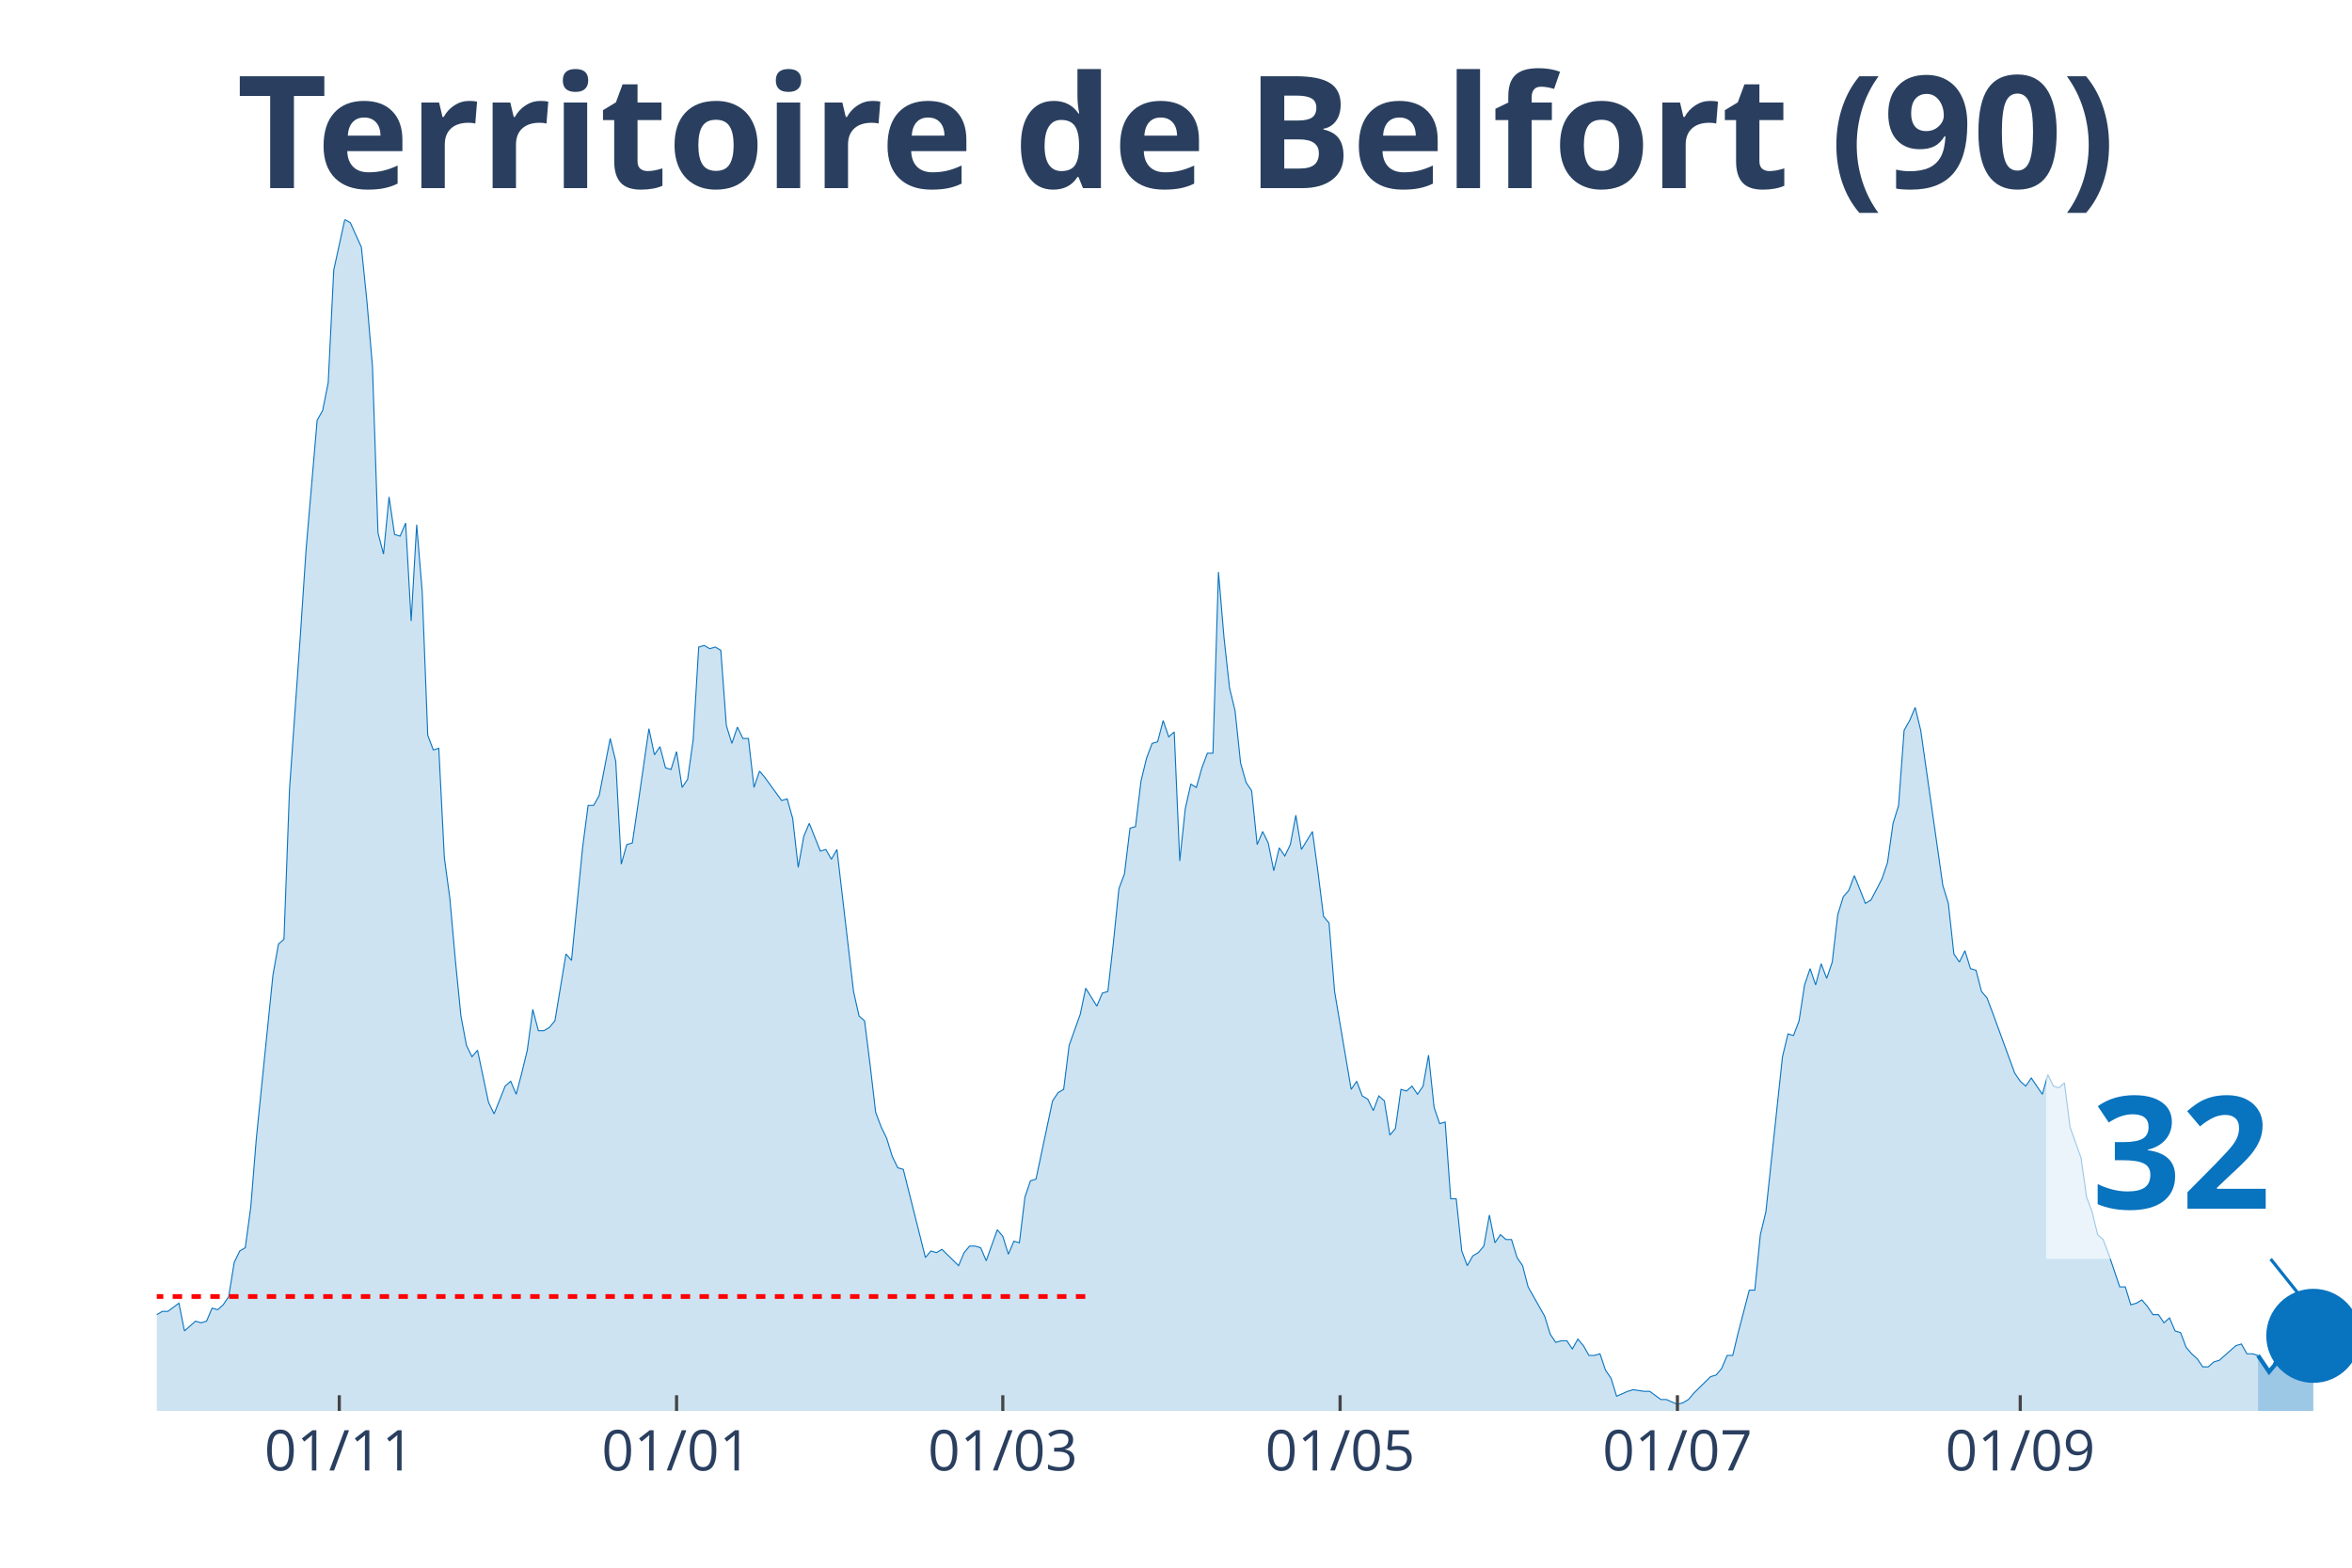
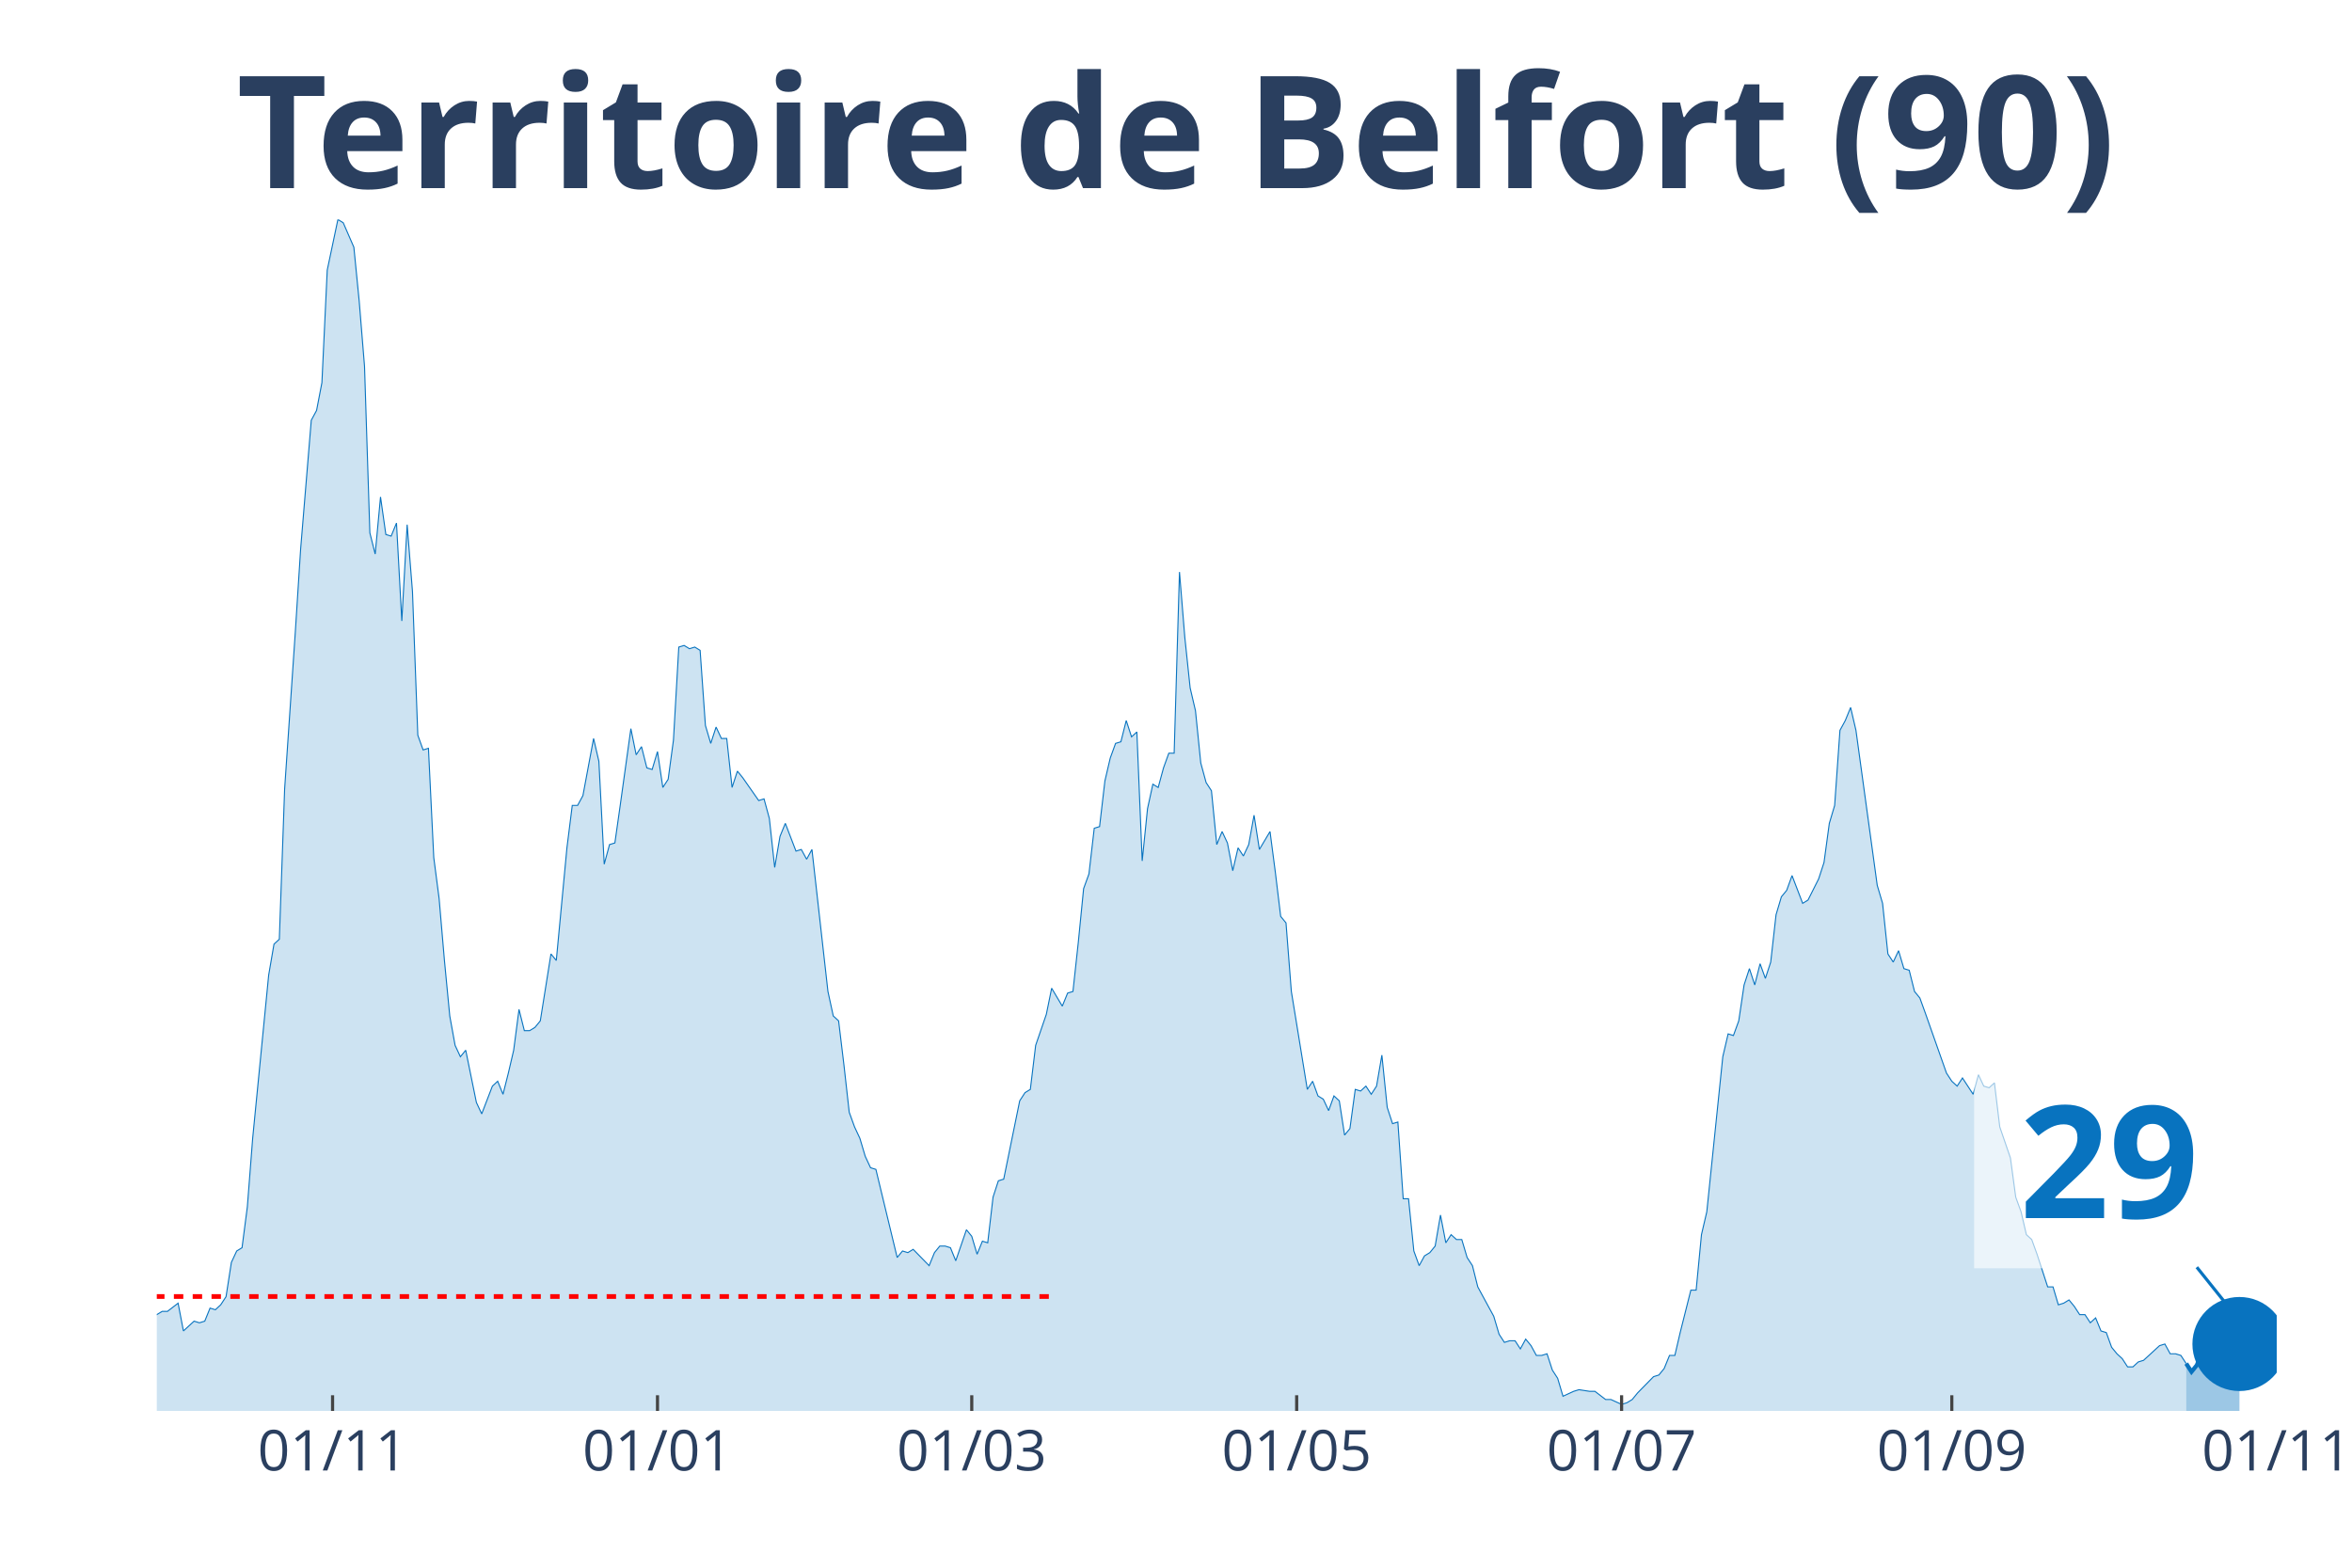
<svg xmlns="http://www.w3.org/2000/svg" class="main-svg" width="1125" height="750" style="" viewBox="0 0 750 500">
  <rect x="0" y="0" width="750" height="500" style="fill: rgb(0, 0, 0); fill-opacity: 0;" />
-   <defs id="defs-88efdb">
+   <defs id="defs-eb6953">
    <g class="clips">
-       <clipPath id="clip88efdbxyplot" class="plotclip">
-         <rect width="700" height="380" />
+       <clipPath id="clipeb6953xyplot" class="plotclip">
+         <rect width="676" height="380" />
      </clipPath>
-       <clipPath class="axesclip" id="clip88efdbx">
-         <rect x="50" y="0" width="700" height="500" />
+       <clipPath class="axesclip" id="clipeb6953x">
+         <rect x="50" y="0" width="676" height="500" />
      </clipPath>
-       <clipPath class="axesclip" id="clip88efdby">
+       <clipPath class="axesclip" id="clipeb6953y">
        <rect x="0" y="70" width="750" height="380" />
      </clipPath>
-       <clipPath class="axesclip" id="clip88efdbxy">
-         <rect x="50" y="70" width="700" height="380" />
+       <clipPath class="axesclip" id="clipeb6953xy">
+         <rect x="50" y="70" width="676" height="380" />
      </clipPath>
    </g>
    <g class="gradients" />
  </defs>
  <g class="bglayer">
-     <rect class="bg" x="50" y="70" width="700" height="380" style="fill: rgb(0, 0, 0); fill-opacity: 0; stroke-width: 0;" />
+     <rect class="bg" x="50" y="70" width="676" height="380" style="fill: rgb(0, 0, 0); fill-opacity: 0; stroke-width: 0;" />
  </g>
  <g class="layer-below">
    <g class="imagelayer" />
    <g class="shapelayer" />
  </g>
  <g class="cartesianlayer">
    <g class="subplot xy">
      <g class="layer-subplot">
        <g class="shapelayer" />
        <g class="imagelayer" />
      </g>
      <g class="gridlayer">
        <g class="x">
-           <path class="xgrid crisp" transform="translate(108.19,0)" d="M0,70v380" style="stroke: rgb(255, 255, 255); stroke-opacity: 1; stroke-width: 1px;" />
-           <path class="xgrid crisp" transform="translate(215.74,0)" d="M0,70v380" style="stroke: rgb(255, 255, 255); stroke-opacity: 1; stroke-width: 1px;" />
-           <path class="xgrid crisp" transform="translate(319.77,0)" d="M0,70v380" style="stroke: rgb(255, 255, 255); stroke-opacity: 1; stroke-width: 1px;" />
-           <path class="xgrid crisp" transform="translate(427.33,0)" d="M0,70v380" style="stroke: rgb(255, 255, 255); stroke-opacity: 1; stroke-width: 1px;" />
-           <path class="xgrid crisp" transform="translate(534.89,0)" d="M0,70v380" style="stroke: rgb(255, 255, 255); stroke-opacity: 1; stroke-width: 1px;" />
-           <path class="xgrid crisp" transform="translate(644.21,0)" d="M0,70v380" style="stroke: rgb(255, 255, 255); stroke-opacity: 1; stroke-width: 1px;" />
+           <path class="xgrid crisp" transform="translate(106.05,0)" d="M0,70v380" style="stroke: rgb(255, 255, 255); stroke-opacity: 1; stroke-width: 1px;" />
+           <path class="xgrid crisp" transform="translate(209.66,0)" d="M0,70v380" style="stroke: rgb(255, 255, 255); stroke-opacity: 1; stroke-width: 1px;" />
+           <path class="xgrid crisp" transform="translate(309.87,0)" d="M0,70v380" style="stroke: rgb(255, 255, 255); stroke-opacity: 1; stroke-width: 1px;" />
+           <path class="xgrid crisp" transform="translate(413.48,0)" d="M0,70v380" style="stroke: rgb(255, 255, 255); stroke-opacity: 1; stroke-width: 1px;" />
+           <path class="xgrid crisp" transform="translate(517.09,0)" d="M0,70v380" style="stroke: rgb(255, 255, 255); stroke-opacity: 1; stroke-width: 1px;" />
+           <path class="xgrid crisp" transform="translate(622.39,0)" d="M0,70v380" style="stroke: rgb(255, 255, 255); stroke-opacity: 1; stroke-width: 1px;" />
        </g>
        <g class="y" />
      </g>
      <g class="zerolinelayer" />
      <path class="xlines-below" />
      <path class="ylines-below" />
      <g class="overlines-below" />
      <g class="xaxislayer-below" />
      <g class="yaxislayer-below" />
      <g class="overaxes-below" />
-       <g class="plot" transform="translate(50, 70)" clip-path="url('#clip88efdbxyplot')">
+       <g class="plot" transform="translate(50, 70)" clip-path="url('#clipeb6953xyplot')">
        <g class="scatterlayer mlayer">
-           <g class="trace scatter trace1b04a1" style="stroke-miterlimit: 2;">
+           <g class="trace scatter trace459d73" style="stroke-miterlimit: 2;">
            <g class="fills">
              <g>
-                 <path class="js-fill" d="M670.03,380L-239.8,380L-239.8,373.23L-234.51,372.71L-232.75,372.19L-230.98,371.67L-229.22,375.32L-225.69,377.4L-223.93,375.32L-215.11,373.23L-213.35,373.75L-208.06,375.32L-206.3,375.84L-193.95,376.88L-192.19,376.36L-179.85,377.4L-178.09,377.4L-163.98,379.48L-162.22,380L-149.87,378.44L-148.11,378.96L-141.06,378.44L-139.29,378.96L-134.01,377.92L-132.24,377.92L-128.72,377.4L-126.95,377.4L-121.66,378.96L-119.9,378.96L-116.37,380L-114.61,379.48L-96.98,374.27L-95.21,374.27L-91.69,370.63L-89.92,371.67L-86.4,370.11L-84.63,370.63L-77.58,366.47L-75.82,365.95L-68.77,363.34L-67,365.42L-65.24,362.82L-63.48,362.82L-59.95,362.3L-58.19,363.34L-54.66,360.74L-52.9,360.74L-51.13,360.74L-49.37,362.3L-40.55,356.05L-38.79,349.29L-37.03,339.4L-35.26,341.48L-33.5,343.04L-31.74,339.4L-29.97,335.75L-28.21,337.32L-26.45,340.44L-24.69,346.16L-21.16,345.12L-19.4,350.85L-17.63,353.97L-15.87,353.97L-14.11,355.01L-12.34,358.14L-10.58,357.62L-8.82,358.14L-5.29,359.18L-3.53,349.81L-1.76,350.85L0,349.29L1.76,348.25L3.53,348.25L7.05,345.64L8.82,354.49L12.34,351.37L14.11,351.89L15.87,351.37L17.63,347.21L19.4,347.73L21.16,346.16L22.92,343.56L24.69,332.63L26.45,328.99L28.21,327.95L29.97,314.93L31.74,293.07L37.03,241.01L38.79,231.12L40.55,229.56L42.32,181.67L45.84,131.7L47.61,105.15L51.13,64.03L52.9,60.9L54.66,52.05L56.42,16.14L59.95,0L61.71,1.04L65.24,8.85L67,26.03L68.77,46.85L70.53,99.95L72.29,106.71L74.06,88.49L75.82,100.47L77.58,100.99L79.35,96.82L81.11,128.05L82.87,97.34L84.63,118.68L86.4,164.49L88.16,169.18L89.92,168.66L91.69,203.53L93.45,216.55L95.21,236.33L96.98,254.03L98.74,263.4L100.5,267.04L102.27,264.96L105.79,281.62L107.56,285.26L111.08,276.41L112.85,274.85L114.61,279.01L116.37,272.25L118.14,264.96L119.9,251.95L121.66,258.71L123.43,258.71L125.19,257.67L126.95,255.59L130.48,234.25L132.24,236.33L135.77,200.41L137.53,186.88L139.29,186.88L141.06,183.75L144.58,165.53L146.35,172.82L148.11,205.62L149.87,199.37L151.64,198.85L153.4,186.88L156.93,162.41L158.69,170.74L160.45,168.14L162.22,174.9L163.98,175.42L165.74,169.7L167.51,181.15L169.27,178.55L171.03,166.05L172.8,136.38L174.56,135.86L176.32,136.9L178.09,136.38L179.85,137.42L181.61,161.37L183.38,167.1L185.14,161.89L186.9,165.53L188.66,165.53L190.43,181.15L192.19,175.95L193.95,178.03L199.24,185.32L201.01,184.79L202.77,191.04L204.53,206.66L206.3,196.77L208.06,192.6L211.59,201.45L213.35,200.93L215.11,204.05L216.88,200.93L222.17,246.22L223.93,254.03L225.69,255.59L227.46,269.64L229.22,284.74L230.98,289.42L232.75,293.07L234.51,298.79L236.27,302.44L238.04,302.96L245.09,331.07L246.85,328.99L248.61,329.51L250.38,328.47L255.67,333.67L257.43,329.51L259.19,327.42L260.96,327.42L262.72,327.95L264.48,332.11L268.01,322.22L269.77,324.3L271.54,330.03L273.3,325.86L275.06,326.38L276.83,311.81L278.59,306.6L280.35,306.08L285.64,281.1L287.41,278.49L289.17,277.45L290.93,263.4L294.46,253.51L296.22,245.18L299.75,250.9L301.51,246.74L303.27,246.22L305.04,230.6L306.8,213.42L308.56,208.74L310.33,194.16L312.09,193.64L313.85,179.07L315.62,171.78L317.38,167.1L319.14,166.58L320.91,159.81L322.67,165.01L324.43,163.45L326.2,204.58L327.96,187.92L329.72,180.11L331.49,181.15L333.25,174.9L335.01,170.22L336.78,170.22L338.54,112.44L340.3,133.26L342.07,149.4L343.83,156.68L345.59,173.34L347.36,179.59L349.12,182.19L350.88,199.37L352.64,195.21L354.41,198.85L356.17,207.7L357.93,200.41L359.7,203.01L361.46,199.37L363.22,190L364.99,200.93L368.51,195.21L370.28,208.22L372.04,222.27L373.8,224.36L375.57,246.22L377.33,256.63L380.86,277.45L382.62,274.85L384.38,279.53L386.15,280.58L387.91,284.22L389.67,279.53L391.44,281.1L393.2,292.03L394.96,289.95L396.73,277.45L398.49,277.97L400.25,276.41L402.02,279.01L403.78,276.41L405.54,266.52L407.3,283.18L409.07,288.38L410.83,287.86L412.59,312.33L414.36,312.33L416.12,328.99L417.88,333.67L419.65,330.55L421.41,329.51L423.17,327.42L424.94,317.53L426.7,326.38L428.46,323.78L430.23,325.34L431.99,325.34L433.75,331.07L435.52,333.67L437.28,340.44L439.04,343.56L442.57,349.81L444.33,355.53L446.1,358.14L447.86,357.62L449.62,357.62L451.39,360.22L453.15,357.1L454.91,359.18L456.68,362.3L458.44,362.3L460.2,361.78L461.96,366.99L463.73,369.59L465.49,375.32L469.02,373.75L470.78,373.23L474.31,373.75L476.07,373.75L479.6,376.36L481.36,376.36L484.89,377.92L486.65,377.4L488.41,376.36L490.18,374.27L495.47,369.07L497.23,368.55L498.99,366.47L500.76,362.3L502.52,362.3L504.28,355.01L507.81,341.48L509.57,341.48L511.34,323.78L513.1,316.49L518.39,267.04L520.15,259.75L521.91,260.27L523.68,255.59L525.44,244.14L527.2,238.93L528.97,244.14L530.73,237.37L532.49,242.05L534.26,236.85L536.02,221.75L537.78,216.03L539.55,213.95L541.31,209.26L544.84,218.11L546.6,217.07L550.13,210.3L551.89,205.1L553.65,192.6L555.42,186.88L557.18,162.93L558.94,159.81L560.71,155.64L562.47,162.93L569.52,212.38L571.28,218.11L573.05,234.25L574.81,236.85L576.57,233.21L578.34,238.93L580.1,239.45L581.86,246.22L583.63,248.3L585.39,252.99L592.44,272.25L594.21,274.85L595.97,276.41L597.73,273.81L601.26,279.01L603.02,272.77L604.79,276.41L606.55,276.93L608.31,275.37L610.08,289.42L613.6,299.32L615.37,311.81L617.13,316.49L618.89,323.78L620.65,325.34L622.42,330.03L625.94,340.44L627.71,340.44L629.47,346.16L631.23,345.64L633,344.6L634.76,346.68L636.52,349.29L638.29,349.29L640.05,351.89L641.81,350.33L643.58,354.49L645.34,355.01L647.1,359.7L648.87,361.78L650.63,363.34L652.39,365.95L654.16,365.95L655.92,364.38L657.68,363.86L659.45,362.3L662.97,359.18L664.74,358.66L666.5,361.78L668.26,361.78L670.03,362.3" style="fill: rgb(8, 115, 191); fill-opacity: 0.2; stroke-width: 0;" />
+                 <path class="js-fill" d="M647.13,380L-230.99,380L-230.99,373.23L-225.9,372.71L-224.2,372.19L-222.5,371.67L-220.8,375.32L-217.41,377.4L-215.71,375.32L-207.22,373.23L-205.52,373.75L-200.42,375.32L-198.72,375.84L-186.83,376.88L-185.14,376.36L-173.25,377.4L-171.55,377.4L-157.96,379.48L-156.26,380L-144.37,378.44L-142.67,378.96L-135.88,378.44L-134.18,378.96L-129.09,377.92L-127.39,377.92L-123.99,377.4L-122.29,377.4L-117.2,378.96L-115.5,378.96L-112.1,380L-110.4,379.48L-93.42,374.27L-91.72,374.27L-88.32,370.63L-86.62,371.67L-83.23,370.11L-81.53,370.63L-74.73,366.47L-73.04,365.95L-66.24,363.34L-64.54,365.42L-61.15,362.82L-59.45,361.78L-56.05,363.34L-54.35,361.26L-49.26,360.74L-47.56,362.3L-39.07,356.05L-37.37,349.29L-35.67,339.4L-33.97,341.48L-32.27,343.04L-30.57,339.4L-28.87,335.75L-27.18,337.32L-25.48,340.44L-23.78,346.16L-20.38,345.12L-18.68,350.85L-16.98,353.97L-15.29,353.97L-13.59,355.01L-11.89,358.14L-10.19,357.62L-8.49,358.14L-5.1,359.18L-3.4,349.81L-1.7,350.85L0,349.29L1.7,348.25L3.4,348.25L6.79,345.64L8.49,354.49L11.89,351.37L13.59,351.89L15.29,351.37L16.98,347.21L18.68,347.73L20.38,346.16L22.08,343.56L23.78,332.63L25.48,328.99L27.18,327.95L28.87,314.93L30.57,293.07L35.67,241.01L37.37,231.12L39.07,229.56L40.76,181.67L44.16,131.7L45.86,105.15L49.26,64.03L50.95,60.9L52.65,52.05L54.35,16.14L57.75,0L59.45,1.04L62.84,8.85L64.54,26.03L66.24,46.85L67.94,99.95L69.64,106.71L71.34,88.49L73.04,100.47L74.73,100.99L76.43,96.82L78.13,128.05L79.83,97.34L81.53,118.68L83.23,164.49L84.92,169.18L86.62,168.66L88.32,203.53L90.02,216.55L91.72,236.33L93.42,254.03L95.12,263.4L96.81,267.04L98.51,264.96L101.91,281.62L103.61,285.26L107.01,276.41L108.7,274.85L110.4,279.01L112.1,272.25L113.8,264.96L115.5,251.95L117.2,258.71L118.89,258.71L120.59,257.67L122.29,255.59L125.69,234.25L127.39,236.33L130.78,200.41L132.48,186.88L134.18,186.88L135.88,183.75L139.28,165.53L140.97,172.82L142.67,205.62L144.37,199.37L146.07,198.85L147.77,186.88L151.17,162.41L152.86,170.74L154.56,168.14L156.26,174.9L157.96,175.42L159.66,169.7L161.36,181.15L163.06,178.55L164.75,166.05L166.45,136.38L168.15,135.86L169.85,136.9L171.55,136.38L173.25,137.42L174.94,161.37L176.64,167.1L178.34,161.89L180.04,165.53L181.74,165.53L183.44,181.15L185.14,175.95L186.83,178.03L191.93,185.32L193.63,184.79L195.33,191.04L197.03,206.66L198.72,196.77L200.42,192.6L203.82,201.45L205.52,200.93L207.22,204.05L208.91,200.93L214.01,246.22L215.71,254.03L217.41,255.59L219.11,269.64L220.8,284.74L222.5,289.42L224.2,293.07L225.9,298.79L227.6,302.44L229.3,302.96L236.09,331.07L237.79,328.99L239.49,329.51L241.19,328.47L246.28,333.67L247.98,329.51L249.68,327.42L251.38,327.42L253.08,327.95L254.77,332.11L258.17,322.22L259.87,324.3L261.57,330.03L263.27,325.86L264.96,326.38L266.66,311.81L268.36,306.6L270.06,306.08L275.16,281.1L276.85,278.49L278.55,277.45L280.25,263.4L283.65,253.51L285.35,245.18L288.74,250.9L290.44,246.74L292.14,246.22L293.84,230.6L295.54,213.42L297.24,208.74L298.93,194.16L300.63,193.64L302.33,179.07L304.03,171.78L305.73,167.1L307.43,166.58L309.13,159.81L310.82,165.01L312.52,163.45L314.22,204.58L315.92,187.92L317.62,180.11L319.32,181.15L321.02,174.9L322.71,170.22L324.41,170.22L326.11,112.44L327.81,133.26L329.51,149.4L331.21,156.68L332.9,173.34L334.6,179.59L336.3,182.19L338,199.37L339.7,195.21L341.4,198.85L343.1,207.7L344.79,200.41L346.49,203.01L348.19,199.37L349.89,190L351.59,200.93L354.98,195.21L356.68,208.22L358.38,222.27L360.08,224.36L361.78,246.22L363.48,256.63L366.87,277.45L368.57,274.85L370.27,279.53L371.97,280.58L373.67,284.22L375.37,279.53L377.07,281.1L378.76,292.03L380.46,289.95L382.16,277.45L383.86,277.97L385.56,276.41L387.26,279.01L388.95,276.41L390.65,266.52L392.35,283.18L394.05,288.38L395.75,287.86L397.45,312.33L399.15,312.33L400.84,328.99L402.54,333.67L404.24,330.55L405.94,329.51L407.64,327.42L409.34,317.53L411.04,326.38L412.73,323.78L414.43,325.34L416.13,325.34L417.83,331.07L419.53,333.67L421.23,340.44L422.92,343.56L426.32,349.81L428.02,355.53L429.72,358.14L431.42,357.62L433.12,357.62L434.81,360.22L436.51,357.1L438.21,359.18L439.91,362.3L441.61,362.3L443.31,361.78L445.01,366.99L446.7,369.59L448.4,375.32L451.8,373.75L453.5,373.23L456.89,373.75L458.59,373.75L461.99,376.36L463.69,376.36L467.09,377.92L468.78,377.4L470.48,376.36L472.18,374.27L477.28,369.07L478.97,368.55L480.67,366.47L482.37,362.3L484.07,362.3L485.77,355.01L489.17,341.48L490.86,341.48L492.56,323.78L494.26,316.49L499.36,267.04L501.06,259.75L502.75,260.27L504.45,255.59L506.15,244.14L507.85,238.93L509.55,244.14L511.25,237.37L512.94,242.05L514.64,236.85L516.34,221.75L518.04,216.03L519.74,213.95L521.44,209.26L524.83,218.11L526.53,217.07L529.93,210.3L531.63,205.1L533.33,192.6L535.03,186.88L536.72,162.93L538.42,159.81L540.12,155.64L541.82,162.93L548.61,212.38L550.31,218.11L552.01,234.25L553.71,236.85L555.41,233.21L557.11,238.93L558.8,239.45L560.5,246.22L562.2,248.3L563.9,252.99L570.69,272.25L572.39,274.85L574.09,276.41L575.79,273.81L579.19,279.01L580.88,272.77L582.58,276.41L584.28,276.93L585.98,275.37L587.68,289.42L591.08,299.32L592.77,311.81L594.47,316.49L596.17,323.78L597.87,325.34L599.57,330.03L602.96,340.44L604.66,340.44L606.36,346.16L608.06,345.64L609.76,344.6L611.46,346.68L613.16,349.29L614.85,349.29L616.55,351.89L618.25,350.33L619.95,354.49L621.65,355.01L623.35,359.7L625.05,361.78L626.74,363.34L628.44,365.95L630.14,365.95L631.84,364.38L633.54,363.86L635.24,362.3L638.63,359.18L640.33,358.66L642.03,361.78L643.73,361.78L645.43,362.3L647.13,364.9" style="fill: rgb(8, 115, 191); fill-opacity: 0.2; stroke-width: 0;" />
              </g>
            </g>
            <g class="errorbars" />
            <g class="lines">
-               <path class="js-line" d="M-239.8,373.23L-234.51,372.71L-232.75,372.19L-230.98,371.67L-229.22,375.32L-225.69,377.4L-223.93,375.32L-215.11,373.23L-213.35,373.75L-208.06,375.32L-206.3,375.84L-193.95,376.88L-192.19,376.36L-179.85,377.4L-178.09,377.4L-163.98,379.48L-162.22,380L-149.87,378.44L-148.11,378.96L-141.06,378.44L-139.29,378.96L-134.01,377.92L-132.24,377.92L-128.72,377.4L-126.95,377.4L-121.66,378.96L-119.9,378.96L-116.37,380L-114.61,379.48L-96.98,374.27L-95.21,374.27L-91.69,370.63L-89.92,371.67L-86.4,370.11L-84.63,370.63L-77.58,366.47L-75.82,365.95L-68.77,363.34L-67,365.42L-65.24,362.82L-63.48,362.82L-59.95,362.3L-58.19,363.34L-54.66,360.74L-52.9,360.74L-51.13,360.74L-49.37,362.3L-40.55,356.05L-38.79,349.29L-37.03,339.4L-35.26,341.48L-33.5,343.04L-31.74,339.4L-29.97,335.75L-28.21,337.32L-26.45,340.44L-24.69,346.16L-21.16,345.12L-19.4,350.85L-17.63,353.97L-15.87,353.97L-14.11,355.01L-12.34,358.14L-10.58,357.62L-8.82,358.14L-5.29,359.18L-3.53,349.81L-1.76,350.85L0,349.29L1.76,348.25L3.53,348.25L7.05,345.64L8.82,354.49L12.34,351.37L14.11,351.89L15.87,351.37L17.63,347.21L19.4,347.73L21.16,346.16L22.92,343.56L24.69,332.63L26.45,328.99L28.21,327.95L29.97,314.93L31.74,293.07L37.03,241.01L38.79,231.12L40.55,229.56L42.32,181.67L45.84,131.7L47.61,105.15L51.13,64.03L52.9,60.9L54.66,52.05L56.42,16.14L59.95,0L61.71,1.04L65.24,8.85L67,26.03L68.77,46.85L70.53,99.95L72.29,106.71L74.06,88.49L75.82,100.47L77.58,100.99L79.35,96.82L81.11,128.05L82.87,97.34L84.63,118.68L86.4,164.49L88.16,169.18L89.92,168.66L91.69,203.53L93.45,216.55L95.21,236.33L96.98,254.03L98.74,263.4L100.5,267.04L102.27,264.96L105.79,281.62L107.56,285.26L111.08,276.41L112.85,274.85L114.61,279.01L116.37,272.25L118.14,264.96L119.9,251.95L121.66,258.71L123.43,258.71L125.19,257.67L126.95,255.59L130.48,234.25L132.24,236.33L135.77,200.41L137.53,186.88L139.29,186.88L141.06,183.75L144.58,165.53L146.35,172.82L148.11,205.62L149.87,199.37L151.64,198.85L153.4,186.88L156.93,162.41L158.69,170.74L160.45,168.14L162.22,174.9L163.98,175.42L165.74,169.7L167.51,181.15L169.27,178.55L171.03,166.05L172.8,136.38L174.56,135.86L176.32,136.9L178.09,136.38L179.85,137.42L181.61,161.37L183.38,167.1L185.14,161.89L186.9,165.53L188.66,165.53L190.43,181.15L192.19,175.95L193.95,178.03L199.24,185.32L201.01,184.79L202.77,191.04L204.53,206.66L206.3,196.77L208.06,192.6L211.59,201.45L213.35,200.93L215.11,204.05L216.88,200.93L222.17,246.22L223.93,254.03L225.69,255.59L227.46,269.64L229.22,284.74L230.98,289.42L232.75,293.07L234.51,298.79L236.27,302.44L238.04,302.96L245.09,331.07L246.85,328.99L248.61,329.51L250.38,328.47L255.67,333.67L257.43,329.51L259.19,327.42L260.96,327.42L262.72,327.95L264.48,332.11L268.01,322.22L269.77,324.3L271.54,330.03L273.3,325.86L275.06,326.38L276.83,311.81L278.59,306.6L280.35,306.08L285.64,281.1L287.41,278.49L289.17,277.45L290.93,263.4L294.46,253.51L296.22,245.18L299.75,250.9L301.51,246.74L303.27,246.22L305.04,230.6L306.8,213.42L308.56,208.74L310.33,194.16L312.09,193.64L313.85,179.07L315.62,171.78L317.38,167.1L319.14,166.58L320.91,159.81L322.67,165.01L324.43,163.45L326.2,204.58L327.96,187.92L329.72,180.11L331.49,181.15L333.25,174.9L335.01,170.22L336.78,170.22L338.54,112.44L340.3,133.26L342.07,149.4L343.83,156.68L345.59,173.34L347.36,179.59L349.12,182.19L350.88,199.37L352.64,195.21L354.41,198.85L356.17,207.7L357.93,200.41L359.7,203.01L361.46,199.37L363.22,190L364.99,200.93L368.51,195.21L370.28,208.22L372.04,222.27L373.8,224.36L375.57,246.22L377.33,256.63L380.86,277.45L382.62,274.85L384.38,279.53L386.15,280.58L387.91,284.22L389.67,279.53L391.44,281.1L393.2,292.03L394.96,289.95L396.73,277.45L398.49,277.97L400.25,276.41L402.02,279.01L403.78,276.41L405.54,266.52L407.3,283.18L409.07,288.38L410.83,287.86L412.59,312.33L414.36,312.33L416.12,328.99L417.88,333.67L419.65,330.55L421.41,329.51L423.17,327.42L424.94,317.53L426.7,326.38L428.46,323.78L430.23,325.34L431.99,325.34L433.75,331.07L435.52,333.67L437.28,340.44L439.04,343.56L442.57,349.81L444.33,355.53L446.1,358.14L447.86,357.62L449.62,357.62L451.39,360.22L453.15,357.1L454.91,359.18L456.68,362.3L458.44,362.3L460.2,361.78L461.96,366.99L463.73,369.59L465.49,375.32L469.02,373.75L470.78,373.23L474.31,373.75L476.07,373.75L479.6,376.36L481.36,376.36L484.89,377.92L486.65,377.4L488.41,376.36L490.18,374.27L495.47,369.07L497.23,368.55L498.99,366.47L500.76,362.3L502.52,362.3L504.28,355.01L507.81,341.48L509.57,341.48L511.34,323.78L513.1,316.49L518.39,267.04L520.15,259.75L521.91,260.27L523.68,255.59L525.44,244.14L527.2,238.93L528.97,244.14L530.73,237.37L532.49,242.05L534.26,236.85L536.02,221.75L537.78,216.03L539.55,213.95L541.31,209.26L544.84,218.11L546.6,217.07L550.13,210.3L551.89,205.1L553.65,192.6L555.42,186.88L557.18,162.93L558.94,159.81L560.71,155.64L562.47,162.93L569.52,212.38L571.28,218.11L573.05,234.25L574.81,236.85L576.57,233.21L578.34,238.93L580.1,239.45L581.86,246.22L583.63,248.3L585.39,252.99L592.44,272.25L594.21,274.85L595.97,276.41L597.73,273.81L601.26,279.01L603.02,272.77L604.79,276.41L606.55,276.93L608.31,275.37L610.08,289.42L613.6,299.32L615.37,311.81L617.13,316.49L618.89,323.78L620.65,325.34L622.42,330.03L625.94,340.44L627.71,340.44L629.47,346.16L631.23,345.64L633,344.6L634.76,346.68L636.52,349.29L638.29,349.29L640.05,351.89L641.81,350.33L643.58,354.49L645.34,355.01L647.1,359.7L648.87,361.78L650.63,363.34L652.39,365.95L654.16,365.95L655.92,364.38L657.68,363.86L659.45,362.3L662.97,359.18L664.74,358.66L666.5,361.78L668.26,361.78L670.03,362.3" style="vector-effect: non-scaling-stroke; fill: none; stroke: rgb(8, 115, 191); stroke-opacity: 1; stroke-width: 0.5px; opacity: 1;" />
+               <path class="js-line" d="M-230.99,373.23L-225.9,372.71L-224.2,372.19L-222.5,371.67L-220.8,375.32L-217.41,377.4L-215.71,375.32L-207.22,373.23L-205.52,373.75L-200.42,375.32L-198.72,375.84L-186.83,376.88L-185.14,376.36L-173.25,377.4L-171.55,377.4L-157.96,379.48L-156.26,380L-144.37,378.44L-142.67,378.96L-135.88,378.44L-134.18,378.96L-129.09,377.92L-127.39,377.92L-123.99,377.4L-122.29,377.4L-117.2,378.96L-115.5,378.96L-112.1,380L-110.4,379.48L-93.42,374.27L-91.72,374.27L-88.32,370.63L-86.62,371.67L-83.23,370.11L-81.53,370.63L-74.73,366.47L-73.04,365.95L-66.24,363.34L-64.54,365.42L-61.15,362.82L-59.45,361.78L-56.05,363.34L-54.35,361.26L-49.26,360.74L-47.56,362.3L-39.07,356.05L-37.37,349.29L-35.67,339.4L-33.97,341.48L-32.27,343.04L-30.57,339.4L-28.87,335.75L-27.18,337.32L-25.48,340.44L-23.78,346.16L-20.38,345.12L-18.68,350.85L-16.98,353.97L-15.29,353.97L-13.59,355.01L-11.89,358.14L-10.19,357.62L-8.49,358.14L-5.1,359.18L-3.4,349.81L-1.7,350.85L0,349.29L1.7,348.25L3.4,348.25L6.79,345.64L8.49,354.49L11.89,351.37L13.59,351.89L15.29,351.37L16.98,347.21L18.68,347.73L20.38,346.16L22.08,343.56L23.78,332.63L25.48,328.99L27.18,327.95L28.87,314.93L30.57,293.07L35.67,241.01L37.37,231.12L39.07,229.56L40.76,181.67L44.16,131.7L45.86,105.15L49.26,64.03L50.95,60.9L52.65,52.05L54.35,16.14L57.75,0L59.45,1.04L62.84,8.85L64.54,26.03L66.24,46.85L67.94,99.95L69.64,106.71L71.34,88.49L73.04,100.47L74.73,100.99L76.43,96.82L78.13,128.05L79.83,97.34L81.53,118.68L83.23,164.49L84.92,169.18L86.62,168.66L88.32,203.53L90.02,216.55L91.72,236.33L93.42,254.03L95.12,263.4L96.81,267.04L98.51,264.96L101.91,281.62L103.61,285.26L107.01,276.41L108.7,274.85L110.4,279.01L112.1,272.25L113.8,264.96L115.5,251.95L117.2,258.71L118.89,258.71L120.59,257.67L122.29,255.59L125.69,234.25L127.39,236.33L130.78,200.41L132.48,186.88L134.18,186.88L135.88,183.75L139.28,165.53L140.97,172.82L142.67,205.62L144.37,199.37L146.07,198.85L147.77,186.88L151.17,162.41L152.86,170.74L154.56,168.14L156.26,174.9L157.96,175.42L159.66,169.7L161.36,181.15L163.06,178.55L164.75,166.05L166.45,136.38L168.15,135.86L169.85,136.9L171.55,136.38L173.25,137.42L174.94,161.37L176.64,167.1L178.34,161.89L180.04,165.53L181.74,165.53L183.44,181.15L185.14,175.95L186.83,178.03L191.93,185.32L193.63,184.79L195.33,191.04L197.03,206.66L198.72,196.77L200.42,192.6L203.82,201.45L205.52,200.93L207.22,204.05L208.91,200.93L214.01,246.22L215.71,254.03L217.41,255.59L219.11,269.64L220.8,284.74L222.5,289.42L224.2,293.07L225.9,298.79L227.6,302.44L229.3,302.96L236.09,331.07L237.79,328.99L239.49,329.51L241.19,328.47L246.28,333.67L247.98,329.51L249.68,327.42L251.38,327.42L253.08,327.95L254.77,332.11L258.17,322.22L259.87,324.3L261.57,330.03L263.27,325.86L264.96,326.38L266.66,311.81L268.36,306.6L270.06,306.08L275.16,281.1L276.85,278.49L278.55,277.45L280.25,263.4L283.65,253.51L285.35,245.18L288.74,250.9L290.44,246.74L292.14,246.22L293.84,230.6L295.54,213.42L297.24,208.74L298.93,194.16L300.63,193.64L302.33,179.07L304.03,171.78L305.73,167.1L307.43,166.58L309.13,159.81L310.82,165.01L312.52,163.45L314.22,204.58L315.92,187.92L317.62,180.11L319.32,181.15L321.02,174.9L322.71,170.22L324.41,170.22L326.11,112.44L327.81,133.26L329.51,149.4L331.21,156.68L332.9,173.34L334.6,179.59L336.3,182.19L338,199.37L339.7,195.21L341.4,198.85L343.1,207.7L344.79,200.41L346.49,203.01L348.19,199.37L349.89,190L351.59,200.93L354.98,195.21L356.68,208.22L358.38,222.27L360.08,224.36L361.78,246.22L363.48,256.63L366.87,277.45L368.57,274.85L370.27,279.53L371.97,280.58L373.67,284.22L375.37,279.53L377.07,281.1L378.76,292.03L380.46,289.95L382.16,277.45L383.86,277.97L385.56,276.41L387.26,279.01L388.95,276.41L390.65,266.52L392.35,283.18L394.05,288.38L395.75,287.86L397.45,312.33L399.15,312.33L400.84,328.99L402.54,333.67L404.24,330.55L405.94,329.51L407.64,327.42L409.34,317.53L411.04,326.38L412.73,323.78L414.43,325.34L416.13,325.34L417.83,331.07L419.53,333.67L421.23,340.44L422.92,343.56L426.32,349.81L428.02,355.53L429.72,358.14L431.42,357.62L433.12,357.62L434.81,360.22L436.51,357.1L438.21,359.18L439.91,362.3L441.61,362.3L443.31,361.78L445.01,366.99L446.7,369.59L448.4,375.32L451.8,373.75L453.5,373.23L456.89,373.75L458.59,373.75L461.99,376.36L463.69,376.36L467.09,377.92L468.78,377.4L470.48,376.36L472.18,374.27L477.28,369.07L478.97,368.55L480.67,366.47L482.37,362.3L484.07,362.3L485.77,355.01L489.17,341.48L490.86,341.48L492.56,323.78L494.26,316.49L499.36,267.04L501.06,259.75L502.75,260.27L504.45,255.59L506.15,244.14L507.85,238.93L509.55,244.14L511.25,237.37L512.94,242.05L514.64,236.85L516.34,221.75L518.04,216.03L519.74,213.95L521.44,209.26L524.83,218.11L526.53,217.07L529.93,210.3L531.63,205.1L533.33,192.6L535.03,186.88L536.72,162.93L538.42,159.81L540.12,155.64L541.82,162.93L548.61,212.38L550.31,218.11L552.01,234.25L553.71,236.85L555.41,233.21L557.11,238.93L558.8,239.45L560.5,246.22L562.2,248.3L563.9,252.99L570.69,272.25L572.39,274.85L574.09,276.41L575.79,273.81L579.19,279.01L580.88,272.77L582.58,276.41L584.28,276.93L585.98,275.37L587.68,289.42L591.08,299.32L592.77,311.81L594.47,316.49L596.17,323.78L597.87,325.34L599.57,330.03L602.96,340.44L604.66,340.44L606.36,346.16L608.06,345.64L609.76,344.6L611.46,346.68L613.16,349.29L614.85,349.29L616.55,351.89L618.25,350.33L619.95,354.49L621.65,355.01L623.35,359.7L625.05,361.78L626.74,363.34L628.44,365.95L630.14,365.95L631.84,364.38L633.54,363.86L635.24,362.3L638.63,359.18L640.33,358.66L642.03,361.78L643.73,361.78L645.43,362.3L647.13,364.9" style="vector-effect: non-scaling-stroke; fill: none; stroke: rgb(8, 115, 191); stroke-opacity: 1; stroke-width: 0.5px; opacity: 1;" />
            </g>
            <g class="points" />
            <g class="text" />
          </g>
-           <g class="trace scatter trace96d470" style="stroke-miterlimit: 2;">
+           <g class="trace scatter trace2d6a78" style="stroke-miterlimit: 2;">
            <g class="fills">
              <g>
-                 <path class="js-fill" d="M687.66,380L670.03,380L670.03,362.3L673.55,367.51L675.31,365.42L677.08,361.26L678.84,359.18L684.13,361.78L685.89,357.1L687.66,356.05" style="fill: rgb(8, 115, 191); fill-opacity: 0.4; stroke-width: 0;" />
+                 <path class="js-fill" d="M664.11,380L647.13,380L647.13,364.9L648.82,367.51L650.52,365.42L652.22,361.26L653.92,359.18L659.02,361.78L660.71,357.1L662.41,356.05L664.11,358.66" style="fill: rgb(8, 115, 191); fill-opacity: 0.4; stroke-width: 0;" />
              </g>
            </g>
            <g class="errorbars" />
            <g class="lines">
-               <path class="js-line" d="M670.03,362.3L673.55,367.51L675.31,365.42L677.08,361.26L678.84,359.18L684.13,361.78L685.89,357.1L687.66,356.05" style="vector-effect: non-scaling-stroke; fill: none; stroke: rgb(8, 115, 191); stroke-opacity: 1; stroke-width: 2px; opacity: 1;" />
+               <path class="js-line" d="M647.13,364.9L648.82,367.51L650.52,365.42L652.22,361.26L653.92,359.18L659.02,361.78L660.71,357.1L662.41,356.05L664.11,358.66" style="vector-effect: non-scaling-stroke; fill: none; stroke: rgb(8, 115, 191); stroke-opacity: 1; stroke-width: 2px; opacity: 1;" />
            </g>
            <g class="points" />
            <g class="text" />
          </g>
-           <g class="trace scatter trace6f3748" style="stroke-miterlimit: 2; opacity: 1;">
+           <g class="trace scatter trace26f976" style="stroke-miterlimit: 2; opacity: 1;">
            <g class="fills" />
            <g class="errorbars" />
            <g class="lines" />
            <g class="points">
-               <path class="point" transform="translate(687.66,356.05)" d="M15,0A15,15 0 1,1 0,-15A15,15 0 0,1 15,0Z" style="opacity: 1; stroke-width: 0px; fill: rgb(8, 115, 191); fill-opacity: 1;" />
+               <path class="point" transform="translate(664.11,358.66)" d="M15,0A15,15 0 1,1 0,-15A15,15 0 0,1 15,0Z" style="opacity: 1; stroke-width: 0px; fill: rgb(8, 115, 191); fill-opacity: 1;" />
            </g>
            <g class="text" />
          </g>
        </g>
      </g>
      <g class="overplot" />
      <path class="xlines-above crisp" style="fill: none; stroke-width: 1px; stroke: rgb(0, 0, 0); stroke-opacity: 0;" d="" />
      <path class="ylines-above crisp" style="fill: none;" d="M0,0" />
      <g class="overlines-above" />
      <g class="xaxislayer-above">
-         <path class="xtick ticks crisp" d="M0,450v-5" transform="translate(108.19,0)" style="stroke: rgb(68, 68, 68); stroke-opacity: 1; stroke-width: 1px;" />
-         <path class="xtick ticks crisp" d="M0,450v-5" transform="translate(215.74,0)" style="stroke: rgb(68, 68, 68); stroke-opacity: 1; stroke-width: 1px;" />
-         <path class="xtick ticks crisp" d="M0,450v-5" transform="translate(319.77,0)" style="stroke: rgb(68, 68, 68); stroke-opacity: 1; stroke-width: 1px;" />
-         <path class="xtick ticks crisp" d="M0,450v-5" transform="translate(427.33,0)" style="stroke: rgb(68, 68, 68); stroke-opacity: 1; stroke-width: 1px;" />
-         <path class="xtick ticks crisp" d="M0,450v-5" transform="translate(534.89,0)" style="stroke: rgb(68, 68, 68); stroke-opacity: 1; stroke-width: 1px;" />
-         <path class="xtick ticks crisp" d="M0,450v-5" transform="translate(644.21,0)" style="stroke: rgb(68, 68, 68); stroke-opacity: 1; stroke-width: 1px;" />
+         <path class="xtick ticks crisp" d="M0,450v-5" transform="translate(106.05,0)" style="stroke: rgb(68, 68, 68); stroke-opacity: 1; stroke-width: 1px;" />
+         <path class="xtick ticks crisp" d="M0,450v-5" transform="translate(209.66,0)" style="stroke: rgb(68, 68, 68); stroke-opacity: 1; stroke-width: 1px;" />
+         <path class="xtick ticks crisp" d="M0,450v-5" transform="translate(309.87,0)" style="stroke: rgb(68, 68, 68); stroke-opacity: 1; stroke-width: 1px;" />
+         <path class="xtick ticks crisp" d="M0,450v-5" transform="translate(413.48,0)" style="stroke: rgb(68, 68, 68); stroke-opacity: 1; stroke-width: 1px;" />
+         <path class="xtick ticks crisp" d="M0,450v-5" transform="translate(517.09,0)" style="stroke: rgb(68, 68, 68); stroke-opacity: 1; stroke-width: 1px;" />
+         <path class="xtick ticks crisp" d="M0,450v-5" transform="translate(622.39,0)" style="stroke: rgb(68, 68, 68); stroke-opacity: 1; stroke-width: 1px;" />
        <g class="xtick">
-           <text text-anchor="middle" x="0" y="469" transform="translate(108.19,0)" style="font-family: 'Open Sans', verdana, arial, sans-serif; font-size: 18px; fill: rgb(42, 63, 95); fill-opacity: 1; white-space: pre;">01/11</text>
+           <text text-anchor="middle" x="0" y="469" transform="translate(106.05,0)" style="font-family: 'Open Sans', verdana, arial, sans-serif; font-size: 18px; fill: rgb(42, 63, 95); fill-opacity: 1; white-space: pre;">01/11</text>
        </g>
        <g class="xtick">
-           <text text-anchor="middle" x="0" y="469" transform="translate(215.74,0)" style="font-family: 'Open Sans', verdana, arial, sans-serif; font-size: 18px; fill: rgb(42, 63, 95); fill-opacity: 1; white-space: pre;">01/01</text>
+           <text text-anchor="middle" x="0" y="469" transform="translate(209.66,0)" style="font-family: 'Open Sans', verdana, arial, sans-serif; font-size: 18px; fill: rgb(42, 63, 95); fill-opacity: 1; white-space: pre;">01/01</text>
        </g>
        <g class="xtick">
-           <text text-anchor="middle" x="0" y="469" transform="translate(319.77,0)" style="font-family: 'Open Sans', verdana, arial, sans-serif; font-size: 18px; fill: rgb(42, 63, 95); fill-opacity: 1; white-space: pre;">01/03</text>
+           <text text-anchor="middle" x="0" y="469" transform="translate(309.87,0)" style="font-family: 'Open Sans', verdana, arial, sans-serif; font-size: 18px; fill: rgb(42, 63, 95); fill-opacity: 1; white-space: pre;">01/03</text>
        </g>
        <g class="xtick">
-           <text text-anchor="middle" x="0" y="469" transform="translate(427.33,0)" style="font-family: 'Open Sans', verdana, arial, sans-serif; font-size: 18px; fill: rgb(42, 63, 95); fill-opacity: 1; white-space: pre;">01/05</text>
+           <text text-anchor="middle" x="0" y="469" transform="translate(413.48,0)" style="font-family: 'Open Sans', verdana, arial, sans-serif; font-size: 18px; fill: rgb(42, 63, 95); fill-opacity: 1; white-space: pre;">01/05</text>
        </g>
        <g class="xtick">
-           <text text-anchor="middle" x="0" y="469" transform="translate(534.89,0)" style="font-family: 'Open Sans', verdana, arial, sans-serif; font-size: 18px; fill: rgb(42, 63, 95); fill-opacity: 1; white-space: pre;">01/07</text>
+           <text text-anchor="middle" x="0" y="469" transform="translate(517.09,0)" style="font-family: 'Open Sans', verdana, arial, sans-serif; font-size: 18px; fill: rgb(42, 63, 95); fill-opacity: 1; white-space: pre;">01/07</text>
        </g>
        <g class="xtick">
-           <text text-anchor="middle" x="0" y="469" transform="translate(644.21,0)" style="font-family: 'Open Sans', verdana, arial, sans-serif; font-size: 18px; fill: rgb(42, 63, 95); fill-opacity: 1; white-space: pre;">01/09</text>
+           <text text-anchor="middle" x="0" y="469" transform="translate(622.39,0)" style="font-family: 'Open Sans', verdana, arial, sans-serif; font-size: 18px; fill: rgb(42, 63, 95); fill-opacity: 1; white-space: pre;">01/09</text>
+         </g>
+         <g class="xtick">
+           <text text-anchor="middle" x="0" y="469" transform="translate(726,0)" style="font-family: 'Open Sans', verdana, arial, sans-serif; font-size: 18px; fill: rgb(42, 63, 95); fill-opacity: 1; white-space: pre;">01/11</text>
        </g>
      </g>
      <g class="yaxislayer-above" />
      <g class="overaxes-above" />
    </g>
  </g>
  <g class="polarlayer" />
  <g class="ternarylayer" />
  <g class="geolayer" />
  <g class="funnelarealayer" />
  <g class="pielayer" />
  <g class="treemaplayer" />
  <g class="sunburstlayer" />
  <g class="glimages" />
-   <defs id="topdefs-88efdb">
+   <defs id="topdefs-eb6953">
    <g class="clips" />
  </defs>
  <g class="layer-above">
    <g class="imagelayer" />
    <g class="shapelayer">
-       <path data-index="0" fill-rule="evenodd" d="M-940.93,413.52L347.98,413.52" clip-path="url('#clip88efdbxy')" style="opacity: 1; stroke: rgb(255, 0, 0); stroke-opacity: 1; fill: rgb(0, 0, 0); fill-opacity: 0; stroke-dasharray: 3px, 3px; stroke-width: 1.5px;" />
+       <path data-index="0" fill-rule="evenodd" d="M-904.55,413.52L337.05,413.52" clip-path="url('#clipeb6953xy')" style="opacity: 1; stroke: rgb(255, 0, 0); stroke-opacity: 1; fill: rgb(0, 0, 0); fill-opacity: 0; stroke-dasharray: 3px, 3px; stroke-width: 1.5px;" />
    </g>
  </g>
  <g class="infolayer">
    <g class="g-gtitle">
      <text class="gtitle" x="375" y="25" text-anchor="middle" dy="0.7em" style="font-family: 'Open Sans', verdana, arial, sans-serif; font-size: 50px; fill: rgb(42, 63, 95); opacity: 1; font-weight: normal; white-space: pre;">
        <tspan style="font-weight:bold">Territoire de Belfort (90)</tspan>
      </text>
    </g>
    <g class="g-xtitle" />
    <g class="annotation" data-index="0" style="opacity: 1;">
-       <g class="annotation-text-g" transform="rotate(0,695.66,366.05)">
-         <g class="cursor-pointer" transform="translate(652, 330)">
+       <g class="annotation-text-g" transform="rotate(0,672.11,368.66)">
+         <g class="cursor-pointer" transform="translate(629, 333)">
          <rect class="bg" x="0.5" y="0.5" width="86" height="71" style="stroke-width: 1px; stroke: rgb(0, 0, 0); stroke-opacity: 0; fill: rgb(255, 255, 255); fill-opacity: 0.6;" />
          <text class="annotation-text" text-anchor="middle" x="43.531" y="55.5" style="font-family: 'Open Sans', verdana, arial, sans-serif; font-size: 50px; fill: rgb(8, 115, 191); fill-opacity: 1; white-space: pre;">
-             <tspan style="font-weight:bold">32 </tspan>
+             <tspan style="font-weight:bold">29 </tspan>
          </text>
        </g>
      </g>
      <g class="annotation-arrow-g" style="opacity: 1;">
-         <path d="M724.06,401.55L735.66,416.05" style="stroke-width: 1px; stroke: rgb(8, 115, 191); stroke-opacity: 1; stroke-dasharray: 0px, 0px, 18.569px, 18.569px;" />
+         <path d="M700.51,404.16L712.11,418.66" style="stroke-width: 1px; stroke: rgb(8, 115, 191); stroke-opacity: 1; stroke-dasharray: 0px, 0px, 18.569px, 18.569px;" />
      </g>
    </g>
  </g>
</svg>
